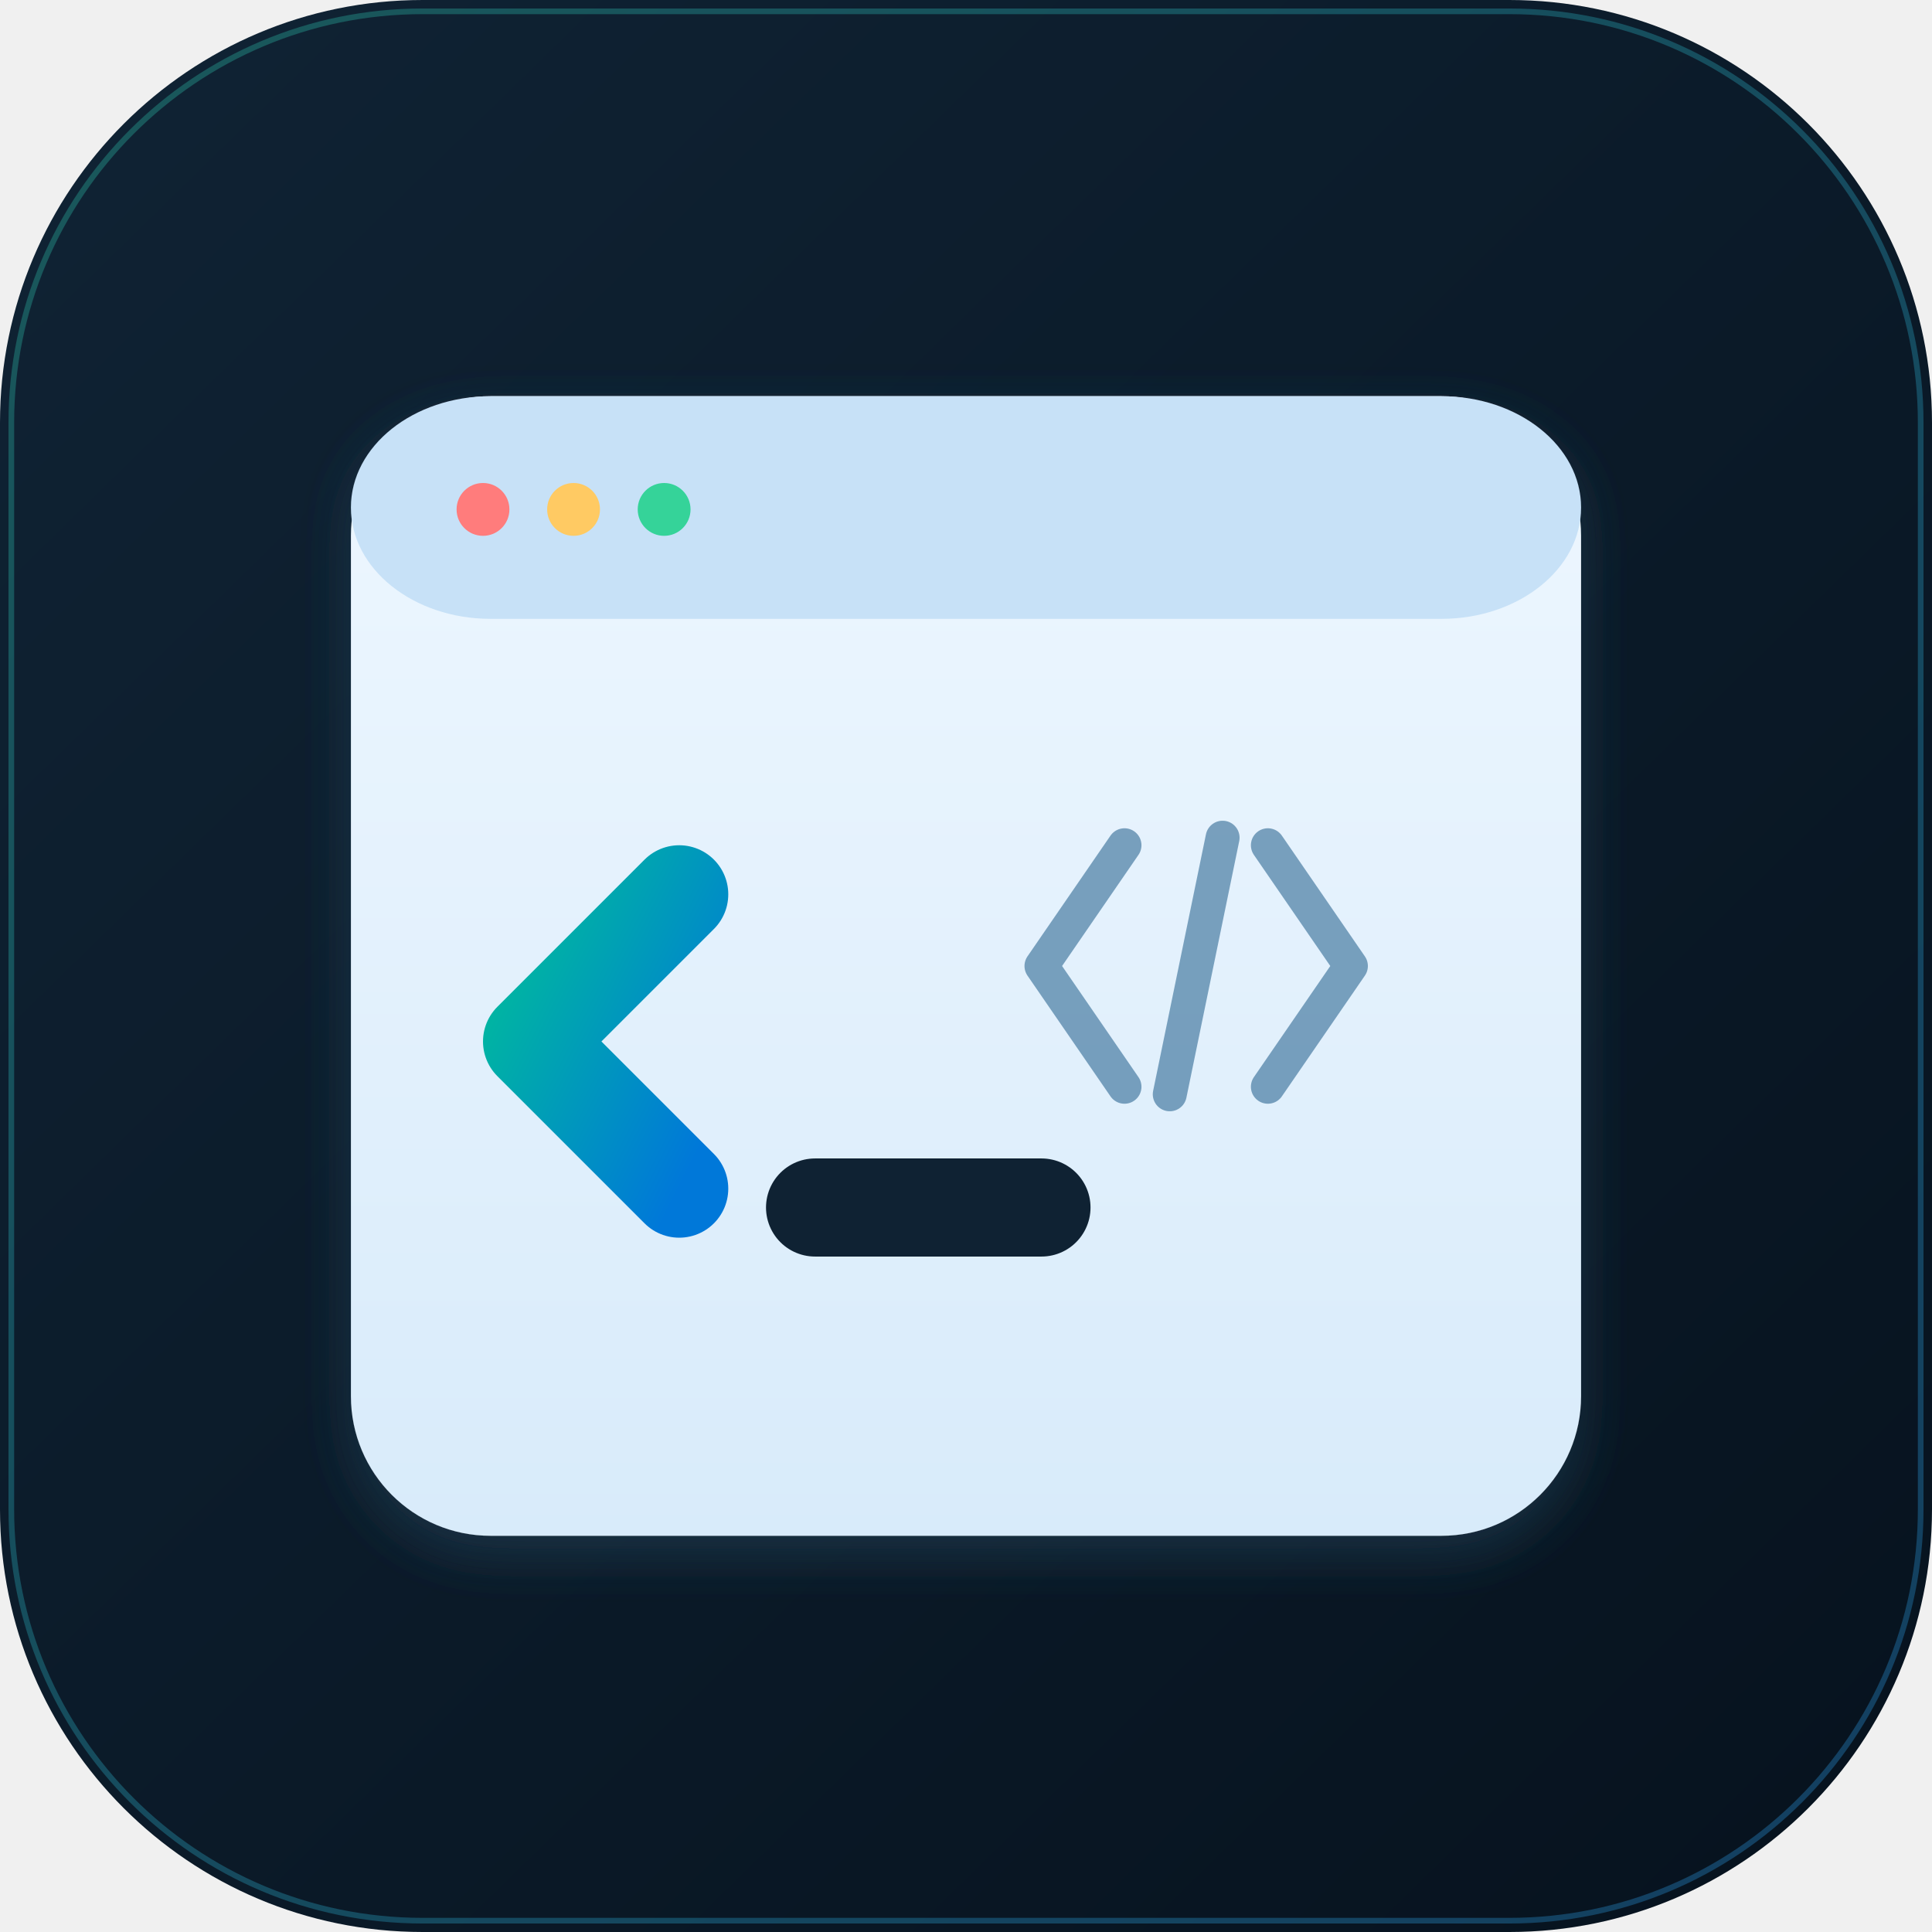
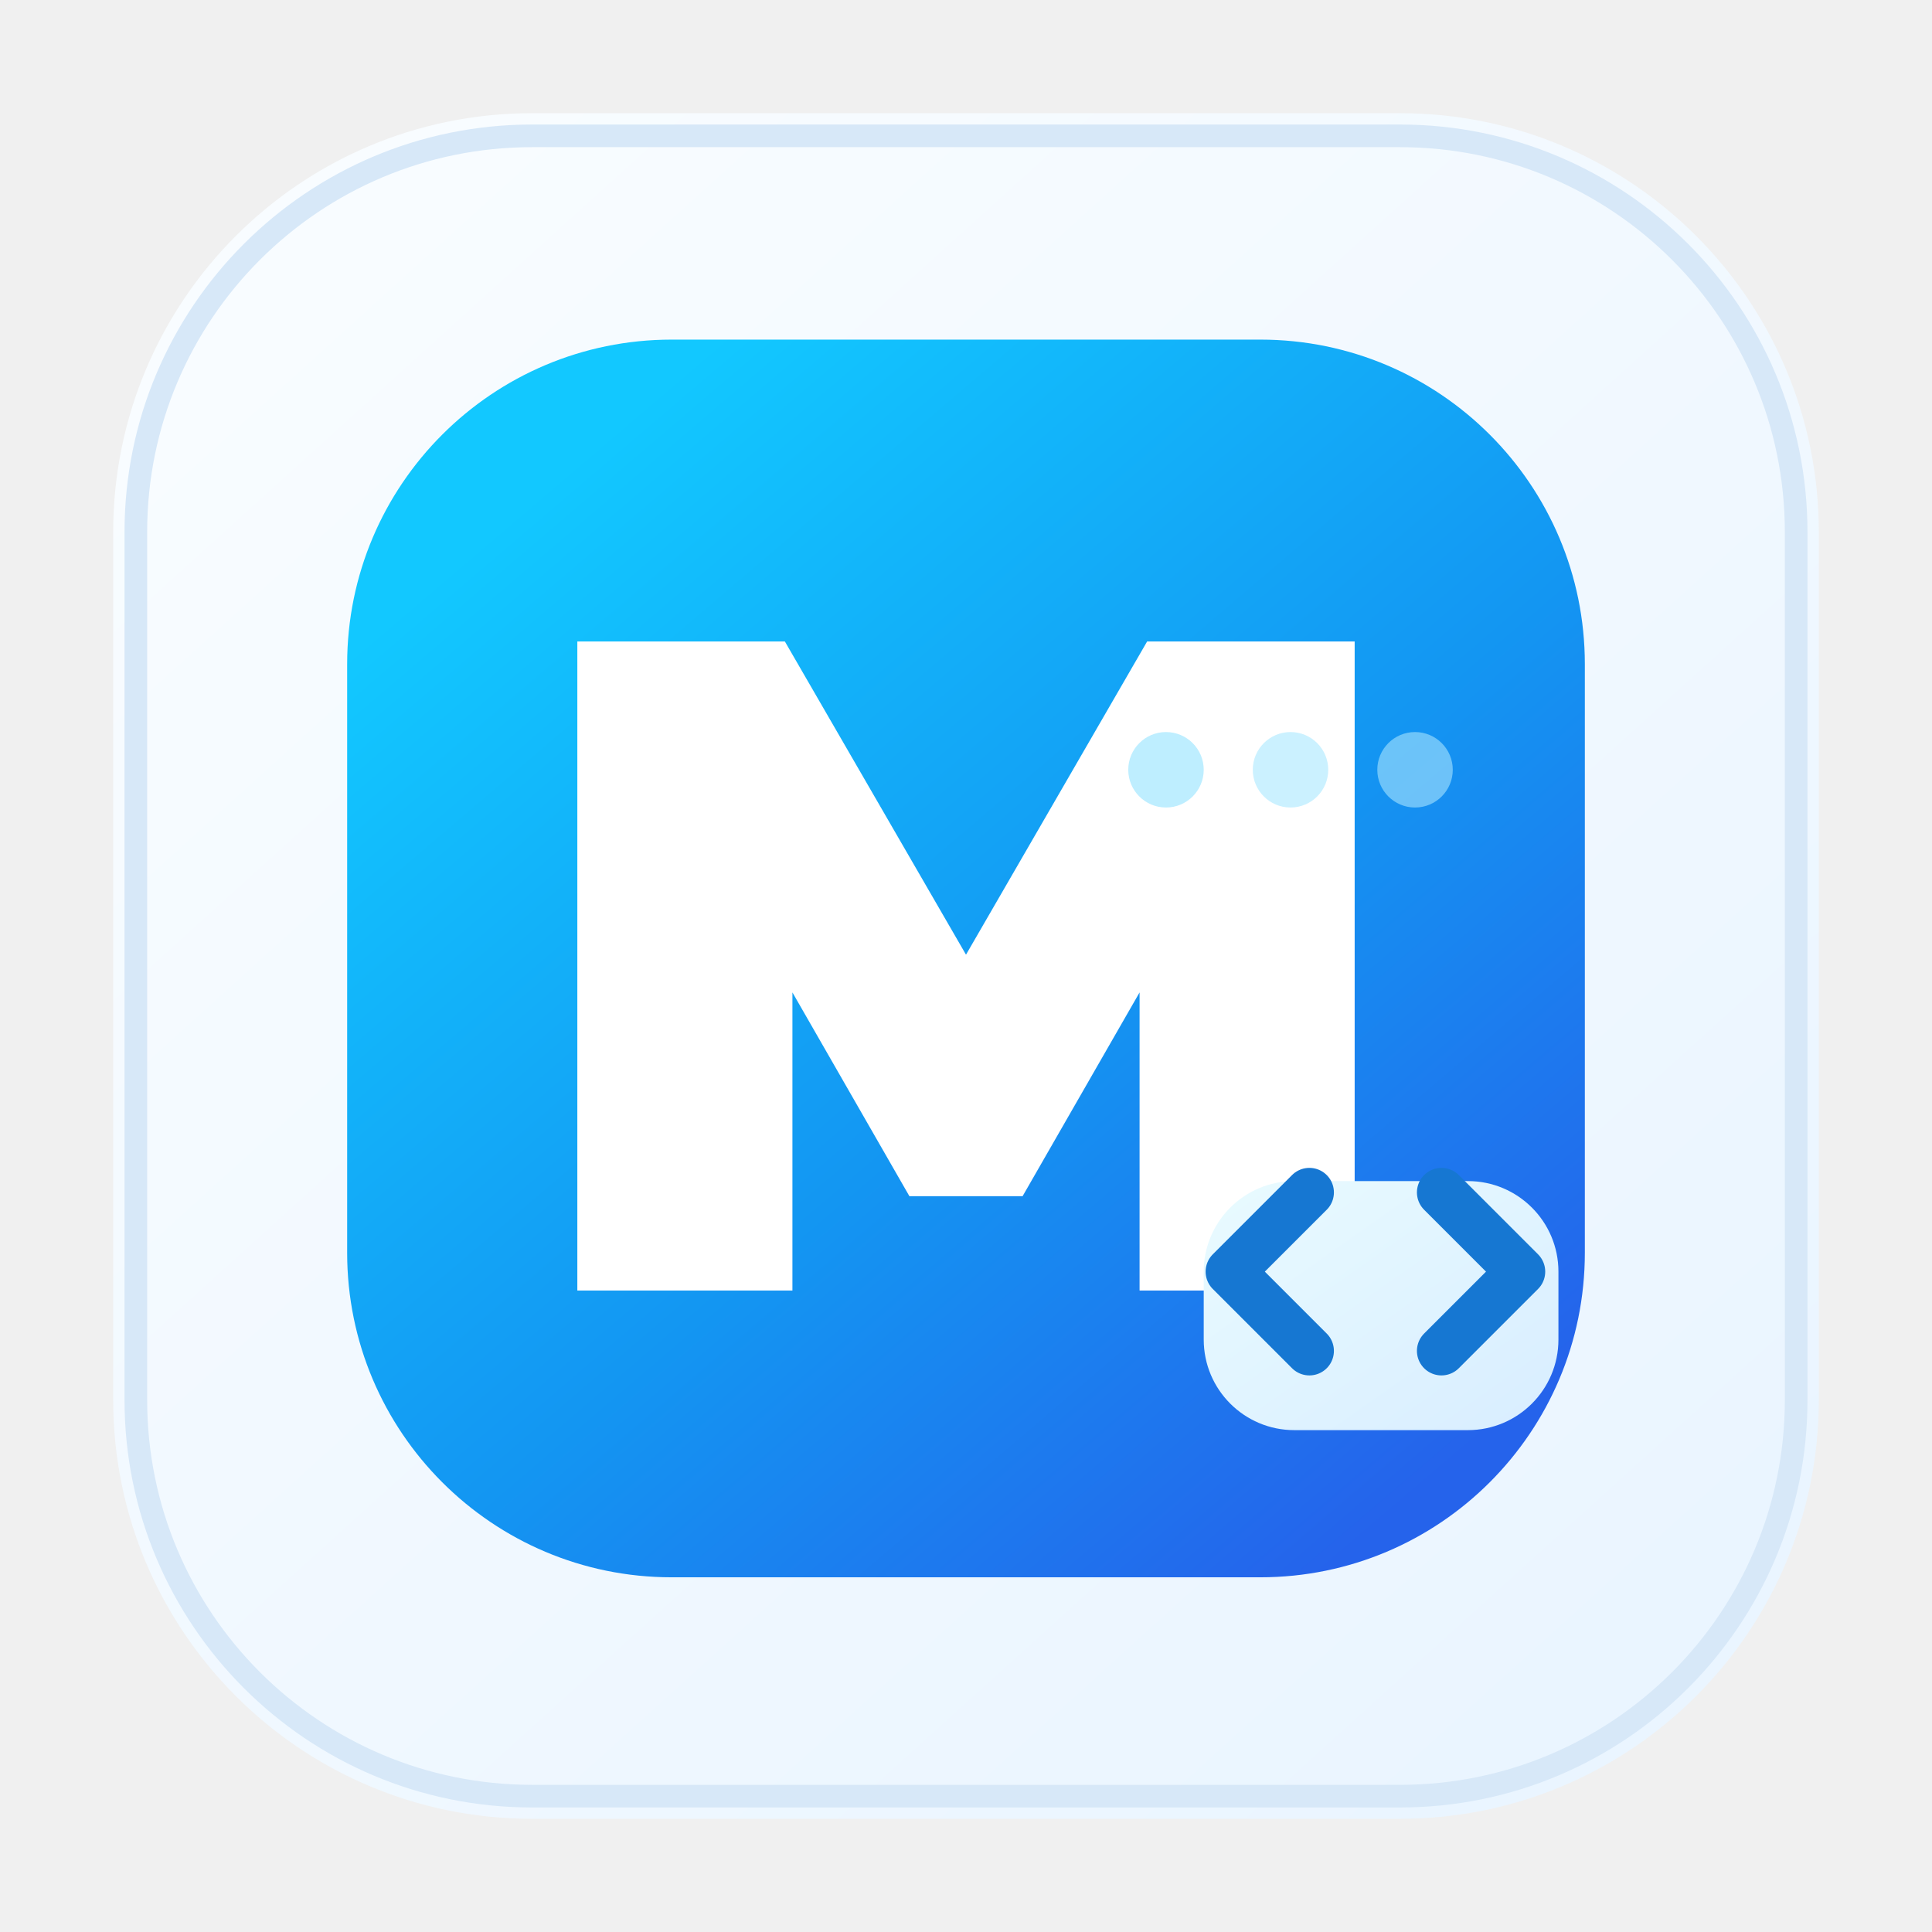
<svg xmlns="http://www.w3.org/2000/svg" viewBox="0 0 1024 1024">
  <defs>
-     <linearGradient id="bg" x1="8%" y1="6%" x2="94%" y2="94%">
-       <stop offset="0%" stop-color="#0f2233" />
-       <stop offset="100%" stop-color="#07131f" />
+     <linearGradient id="outer" x1="12%" y1="8%" x2="88%" y2="92%">
+       <stop offset="0%" stop-color="#f8fcff" />
+       <stop offset="100%" stop-color="#eaf5ff" />
    </linearGradient>
-     <linearGradient id="frame" x1="0%" y1="0%" x2="100%" y2="100%">
-       <stop offset="0%" stop-color="#2ed6b5" />
-       <stop offset="100%" stop-color="#2ea8ff" />
+     <linearGradient id="mark" x1="18%" y1="10%" x2="88%" y2="92%">
+       <stop offset="0%" stop-color="#12c8ff" />
+       <stop offset="55%" stop-color="#1396f2" />
+       <stop offset="100%" stop-color="#2563eb" />
    </linearGradient>
-     <linearGradient id="surface" x1="0%" y1="0%" x2="0%" y2="100%">
-       <stop offset="0%" stop-color="#eef7ff" />
-       <stop offset="100%" stop-color="#d8ebfa" />
+     <linearGradient id="chip" x1="0%" y1="0%" x2="100%" y2="100%">
+       <stop offset="0%" stop-color="#e9fbff" />
+       <stop offset="100%" stop-color="#d8edff" />
    </linearGradient>
-     <linearGradient id="symbol" x1="0%" y1="0%" x2="100%" y2="100%">
-       <stop offset="0%" stop-color="#00b89f" />
-       <stop offset="100%" stop-color="#0078d9" />
-     </linearGradient>
-     <filter id="shadow" x="-20%" y="-20%" width="140%" height="140%">
-       <feGaussianBlur stdDeviation="14" result="blur" />
-       <feOffset in="blur" dy="10" result="offset" />
-       <feColorMatrix in="offset" type="matrix" values="0 0 0 0 0.02 0 0 0 0 0.07 0 0 0 0 0.12 0 0 0 0.5 0" />
-       <feMerge>
-         <feMergeNode />
-         <feMergeNode in="SourceGraphic" />
-       </feMerge>
-     </filter>
  </defs>
-   <rect x="0" y="0" width="1024" height="1024" rx="224" ry="224" fill="url(#bg)" />
-   <rect x="6" y="6" width="1012" height="1012" rx="218" ry="218" fill="none" stroke="url(#frame)" stroke-width="3" opacity="0.3" />
-   <g filter="url(#shadow)">
-     <rect x="186" y="210" width="652" height="604" rx="74" ry="74" fill="url(#surface)" />
-     <rect x="186" y="210" width="652" height="118" rx="74" ry="74" fill="#c7e1f7" />
-     <circle cx="256" cy="270" r="14" fill="#ff7b7b" />
-     <circle cx="304" cy="270" r="14" fill="#ffca63" />
-     <circle cx="352" cy="270" r="14" fill="#34d399" />
-   </g>
-   <g fill="none" stroke-linecap="round" stroke-linejoin="round" stroke-width="52">
-     <polyline points="360,474 282,552 360,630" stroke="url(#symbol)" />
-     <line x1="432" y1="640" x2="552" y2="640" stroke="#0f2233" />
-   </g>
-   <g fill="none" stroke="#1d5b88" stroke-linecap="round" stroke-linejoin="round" stroke-width="18" opacity="0.55">
-     <polyline points="596,448 552,512 596,576" />
-     <line x1="648" y1="444" x2="620" y2="580" />
-     <polyline points="672,448 716,512 672,576" />
-   </g>
+   <rect x="60" y="60" width="904" height="904" rx="222" ry="222" fill="url(#outer)" />
+   <rect x="72" y="72" width="880" height="880" rx="210" ry="210" fill="none" stroke="#d7e8f8" stroke-width="12" />
+   <rect x="184" y="180" width="656" height="656" rx="172" ry="172" fill="url(#mark)" />
+   <path d="M306 684V340h110l96 166 96-166h110v344H604V526l-62 108h-60l-62-108v158H306Z" fill="#ffffff" />
+   <rect x="638" y="626" width="188" height="132" rx="48" ry="48" fill="url(#chip)" />
+   <path d="M694 716l-42-42 42-42M764 632l42 42-42 42" fill="none" stroke="#1677d2" stroke-width="26" stroke-linecap="round" stroke-linejoin="round" />
+   <circle cx="618" cy="408" r="20" fill="#b7ecff" opacity="0.9" />
+   <circle cx="684" cy="408" r="20" fill="#b7ecff" opacity="0.72" />
+   <circle cx="750" cy="408" r="20" fill="#b7ecff" opacity="0.54" />
</svg>
